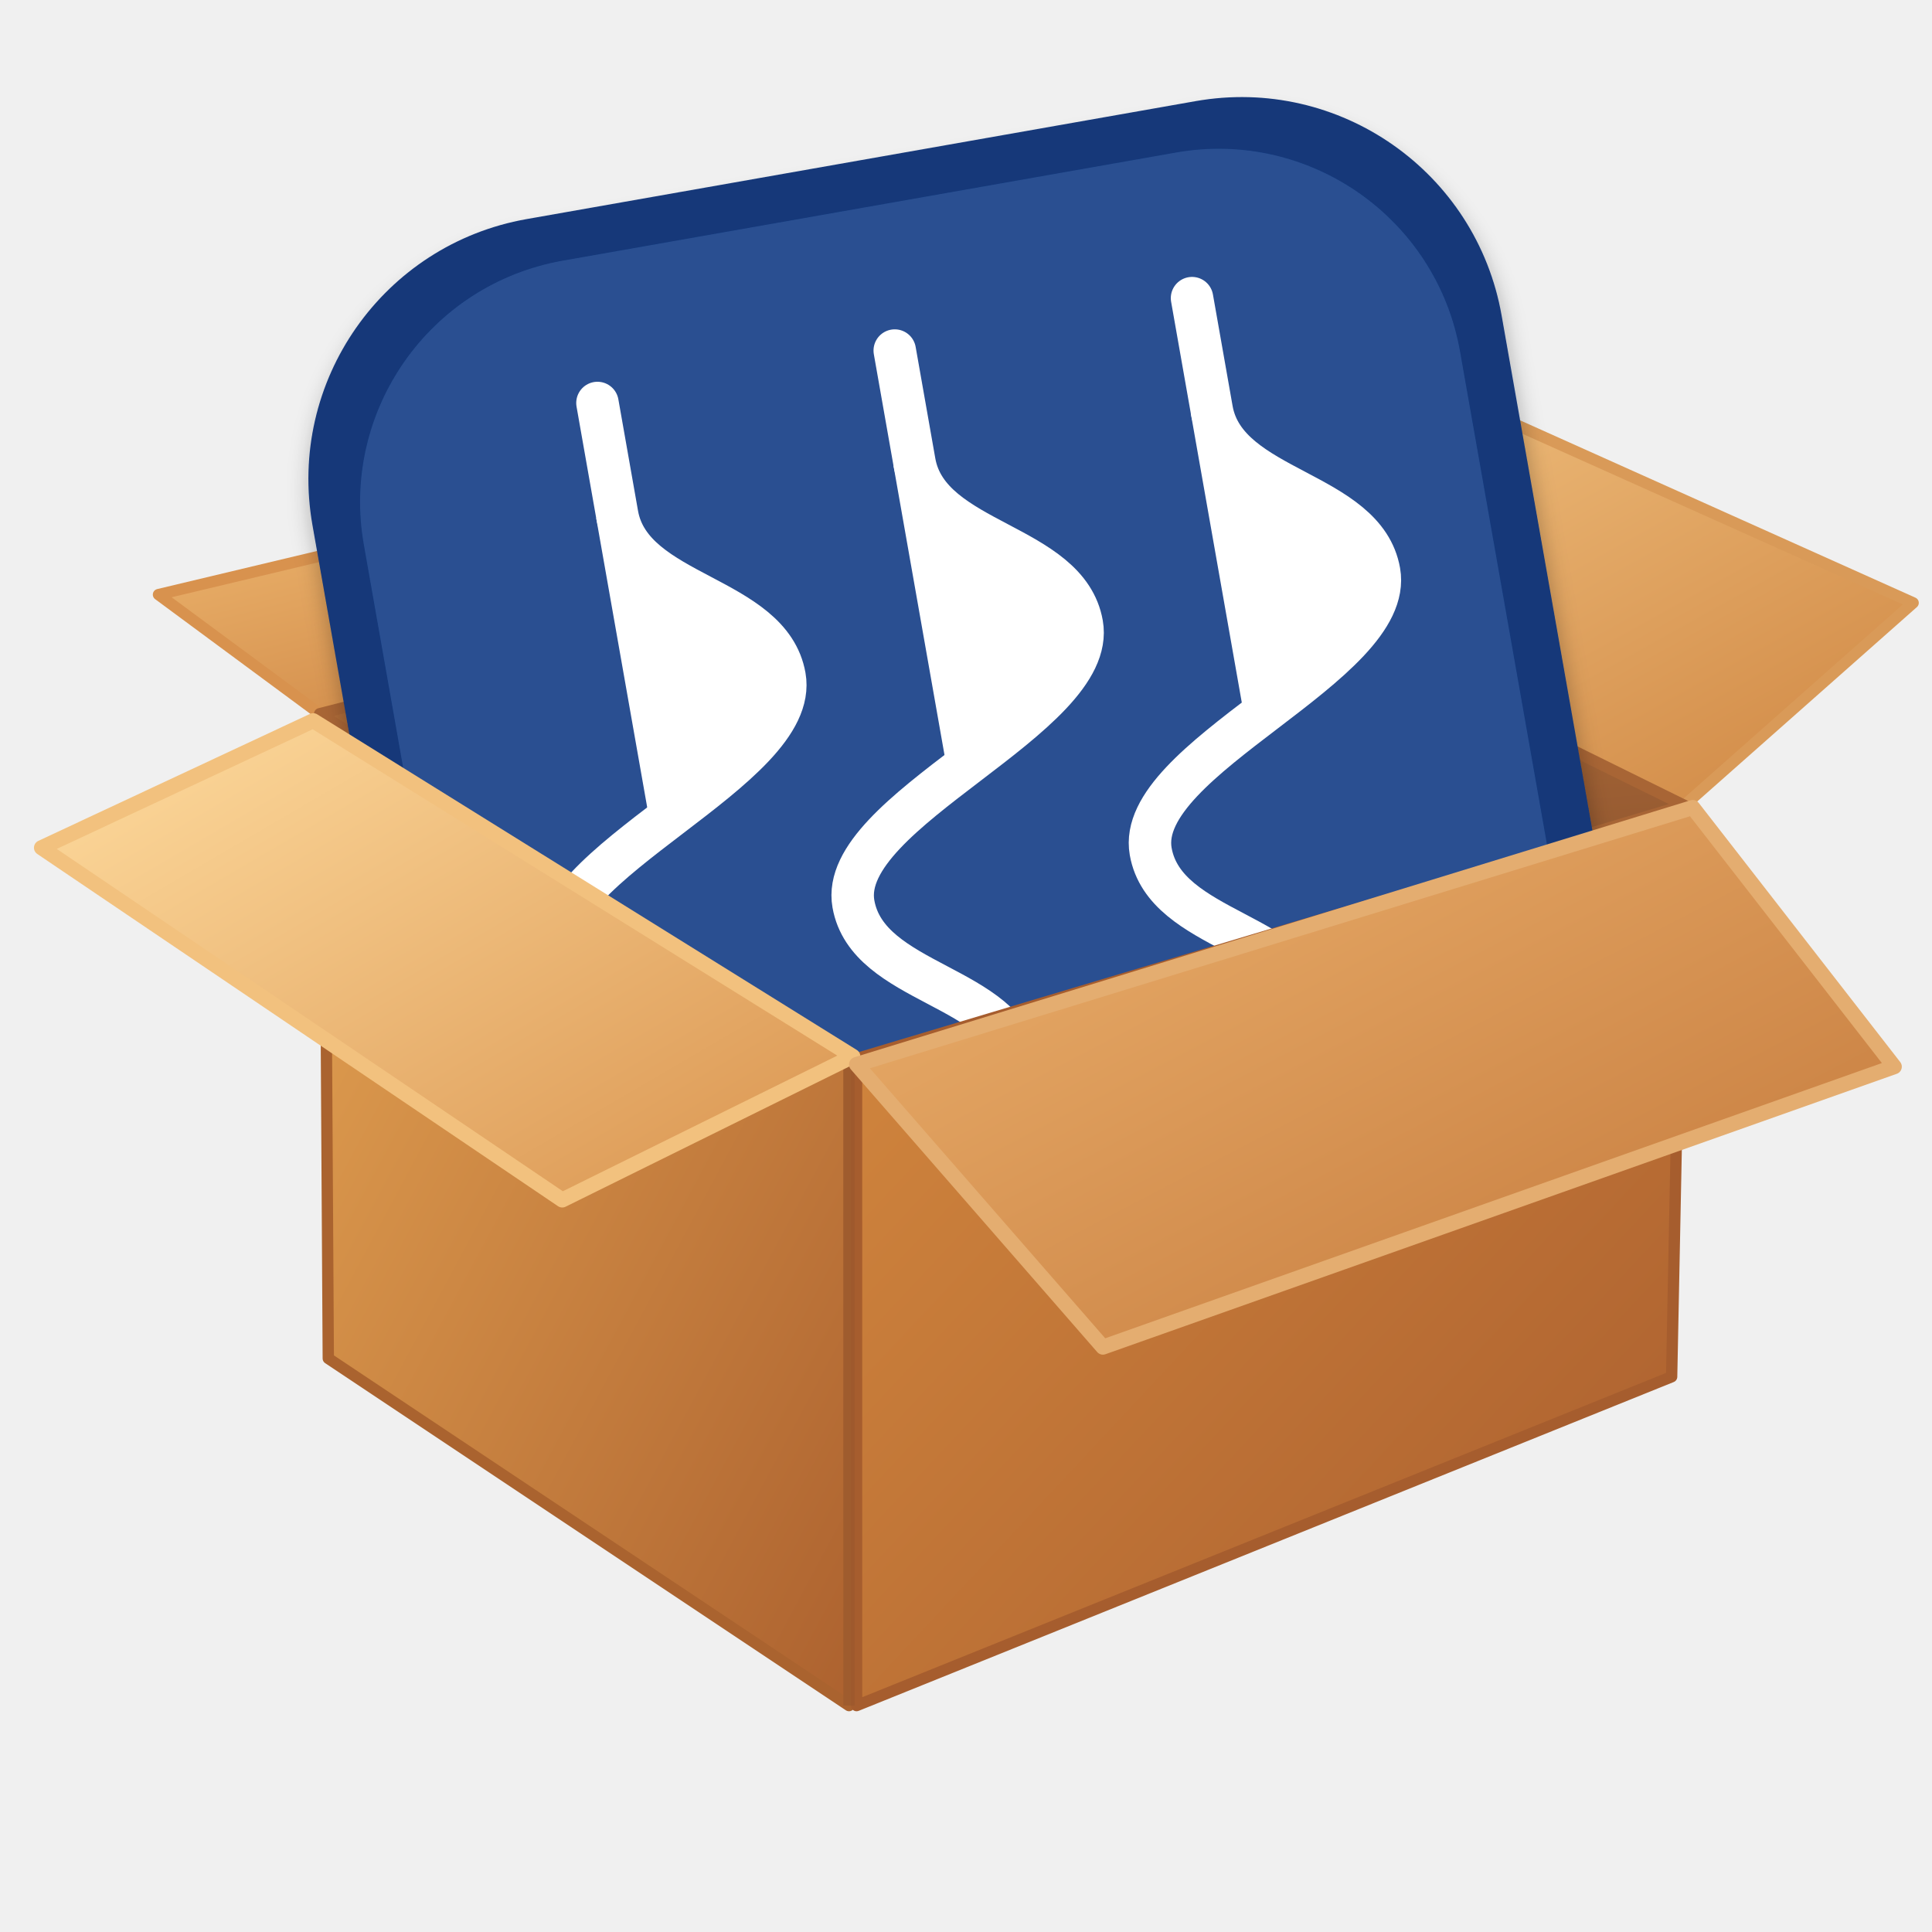
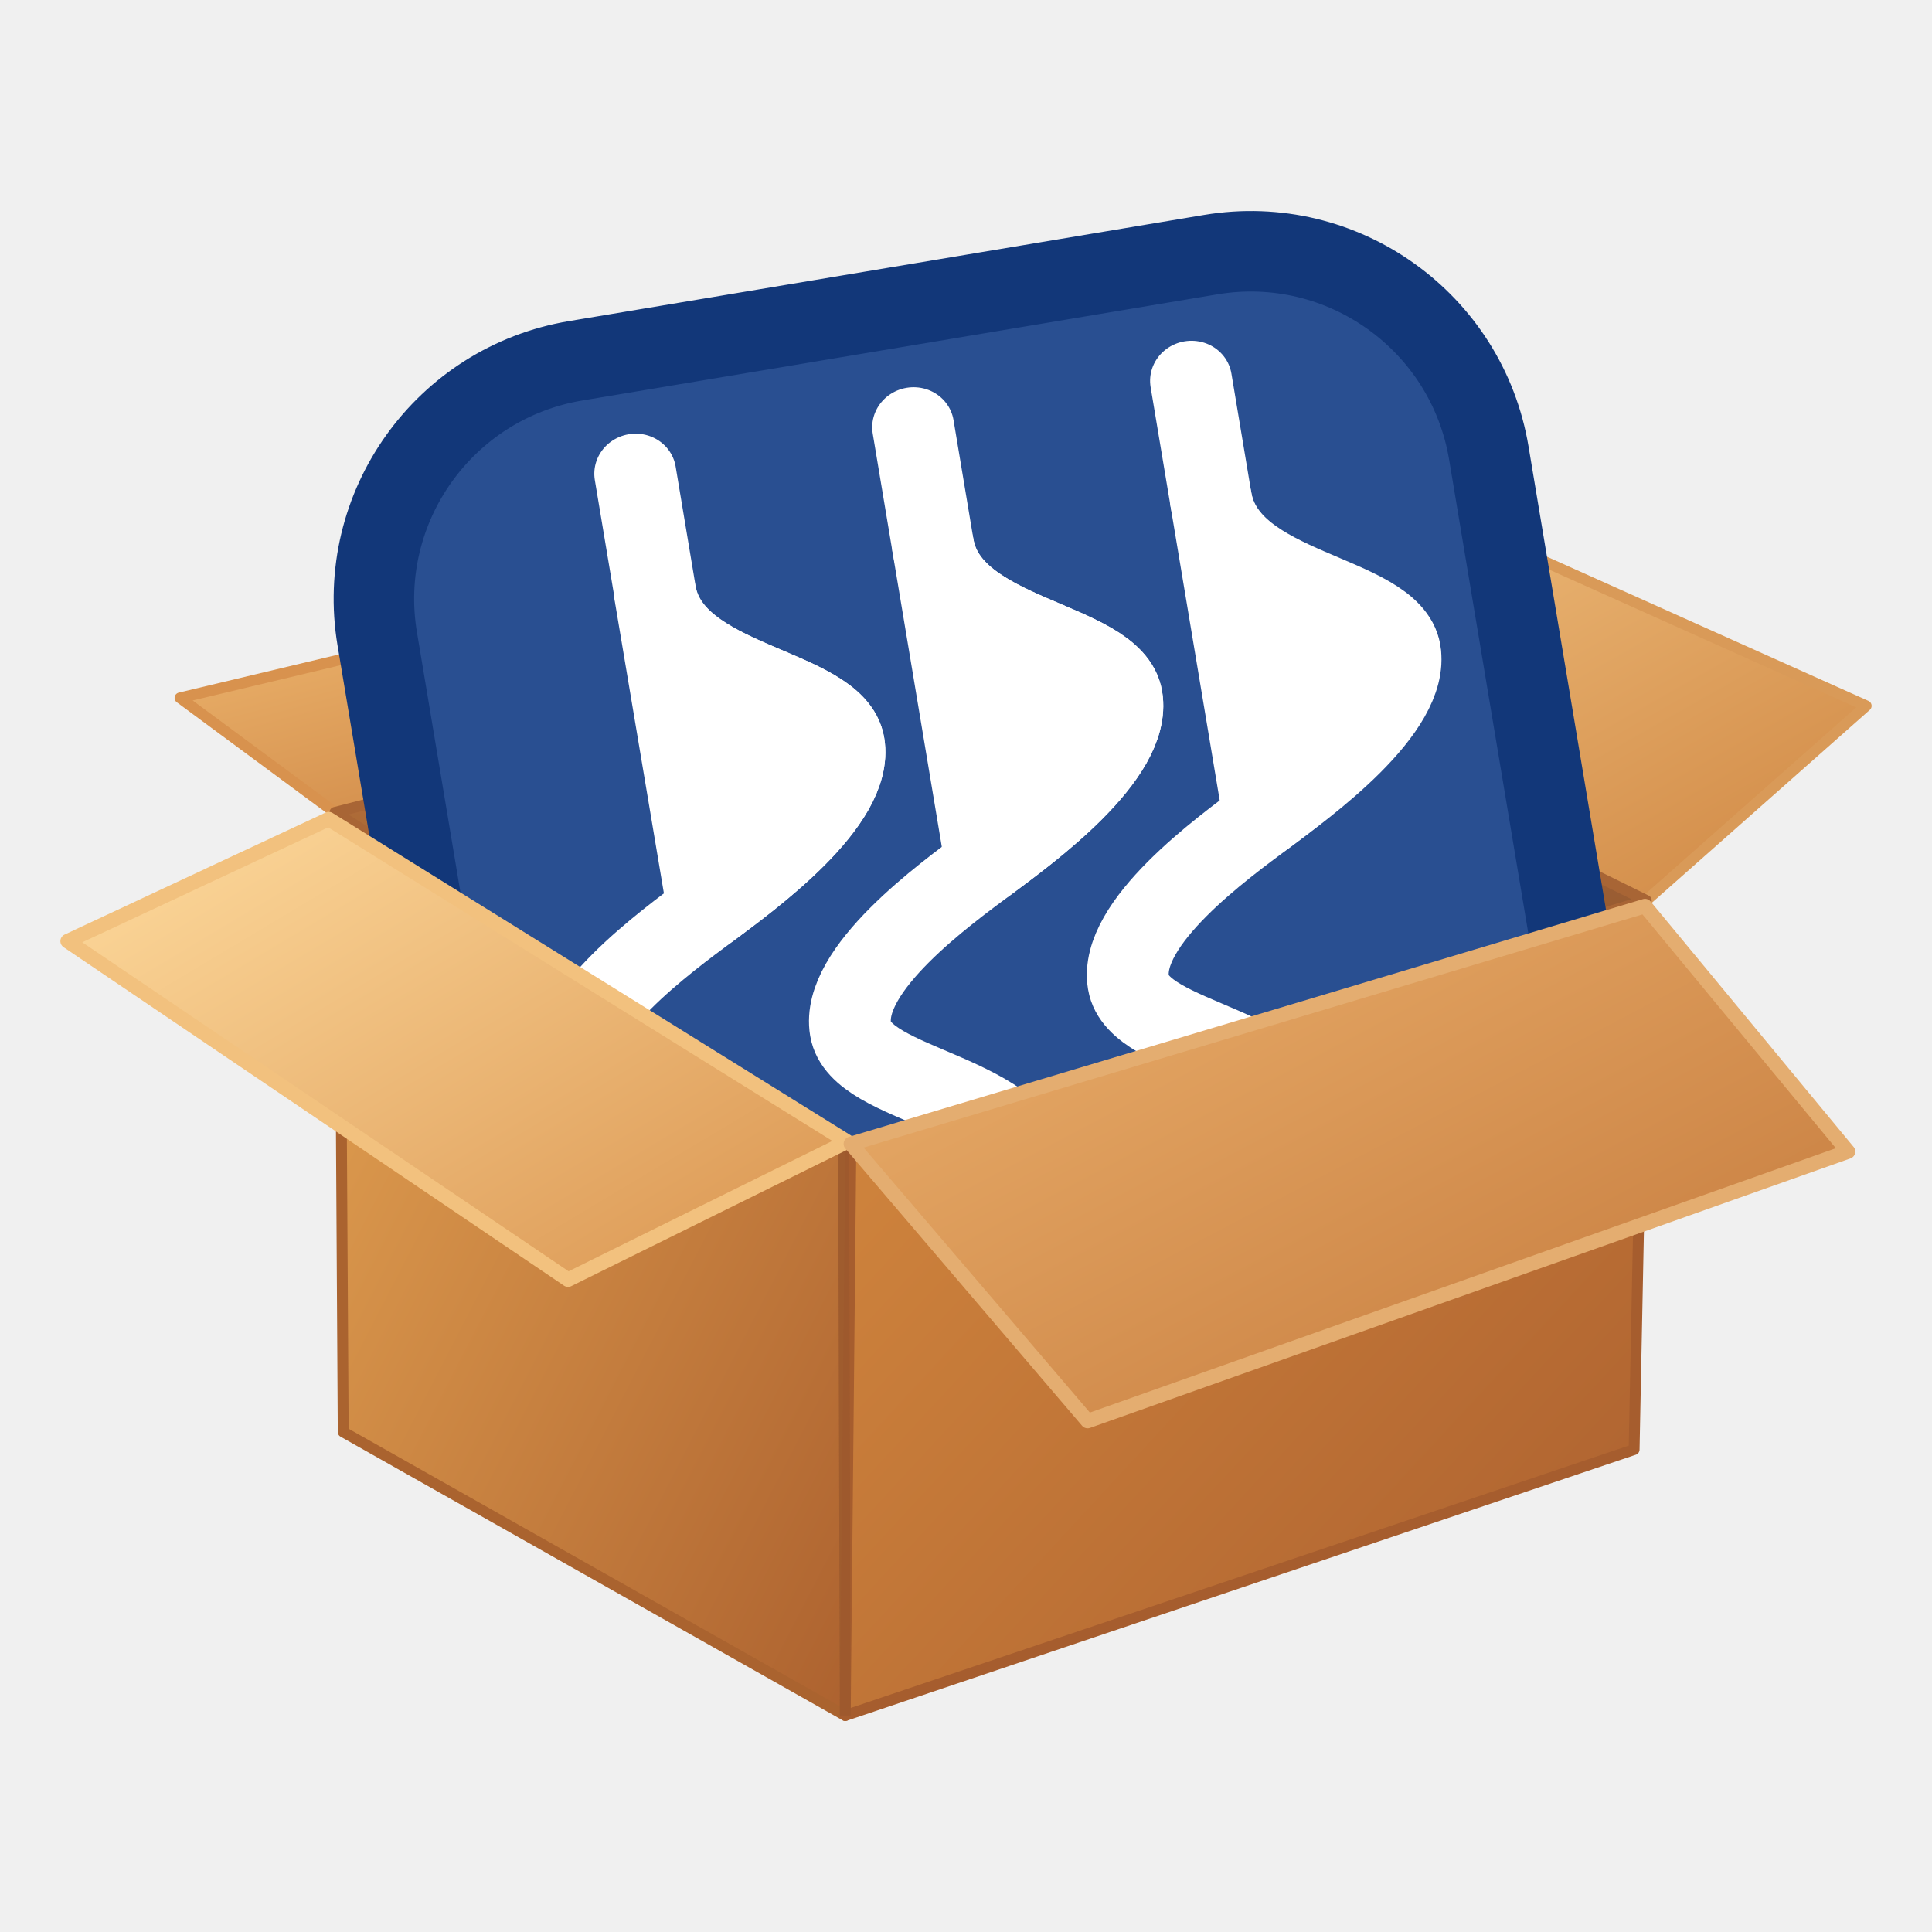
- <svg xmlns="http://www.w3.org/2000/svg" xmlns:xlink="http://www.w3.org/1999/xlink" width="512" height="512" viewBox="0 0 512 512" role="img" aria-labelledby="icon-title">
-   <defs>
-     <linearGradient id="rear-flap-left" x1="0" y1="0" x2=".8" y2="1">
-       <stop offset="0" stop-color="#f7c47b" />
-       <stop offset="1" stop-color="#c77c3c" />
+ <svg xmlns="http://www.w3.org/2000/svg" version="1.1" viewBox="0 0 32 32" id="svg11" width="32" height="32" xml:space="preserve">
+   <defs id="defs1">
+     <clipPath clipPathUnits="userSpaceOnUse" id="clipPath3">
+       <path d="m 149.928,151.534 h 154.036 c 15.404,0 21.705,6.301 33.608,18.204 l 29.407,29.407 c 11.903,11.903 19.605,18.204 19.605,35.008 v 233.855 c 0,15.404 -8.402,23.806 -23.806,23.806 h -212.85 c -15.404,0 -23.806,-8.402 -23.806,-23.806 v -292.669 c 0,-15.404 8.402,-23.806 23.806,-23.806 z" id="path5" style="stroke-width:1" />
+     </clipPath>
+     <clipPath clipPathUnits="userSpaceOnUse" id="clipPath5">
+       <path d="m 39.076,9.614 h 74.217 c 7.422,0 10.458,3.036 16.193,8.771 l 14.169,14.169 c 5.735,5.735 9.446,8.771 9.446,16.867 V 162.096 c 0,7.422 -4.048,11.47 -11.47,11.47 H 39.076 c -7.422,0 -11.47,-4.048 -11.47,-11.47 V 21.084 c 0,-7.422 4.048,-11.47 11.47,-11.47 z" id="path6" style="stroke-width:1" />
+     </clipPath>
+     <clipPath clipPathUnits="userSpaceOnUse" id="clipPath4">
+       <path d="m -282.216,14.822 h 257.158 c 25.716,0 36.236,11.25 56.107,32.5 L 80.143,99.822 c 19.871,21.25 32.729,32.5 32.729,62.5 V 579.822 c 0,27.5 -14.027,42.5 -39.743,42.5 H -282.216 c -25.716,0 -39.743,-15 -39.743,-42.5 V 57.322 c 0,-27.5 14.027,-42.5 39.743,-42.5 z" id="path8" style="stroke-width:1" />
+     </clipPath>
+     <clipPath clipPathUnits="userSpaceOnUse" id="clipPath8">
+       <path d="M -173.889,14.822 H 83.27 c 25.716,0 36.236,11.25 56.107,32.5 l 49.094,52.5 c 19.871,21.25 32.729,32.5 32.729,62.5 V 579.822 c 0,27.5 -14.027,42.5 -39.743,42.5 h -355.346 c -25.716,0 -39.743,-15 -39.743,-42.5 V 57.322 c 0,-27.5 14.027,-42.5 39.743,-42.5 z" id="path11" style="stroke-width:1" />
+     </clipPath>
+     <clipPath clipPathUnits="userSpaceOnUse" id="clipPath11">
+       <path d="M -65.452,14.822 H 191.706 c 25.716,0 36.236,11.25 56.107,32.5 l 49.094,52.5 c 19.871,21.25 32.729,32.5 32.729,62.5 V 579.822 c 0,27.5 -14.027,42.5 -39.743,42.5 H -65.452 c -25.716,0 -39.743,-15 -39.743,-42.5 V 57.322 c 0,-27.5 14.027,-42.5 39.743,-42.5 z" id="path12" style="stroke-width:1" />
+     </clipPath>
+     <linearGradient id="rear-flap-left" x1="23.292" y1="186.921" x2="138.947" y2="331.49" gradientTransform="scale(1.7388,0.5751093)" gradientUnits="userSpaceOnUse">
+       <stop offset="0" stop-color="#f7c47b" id="stop1" />
+       <stop offset="1" stop-color="#c77c3c" id="stop2" />
    </linearGradient>
-     <linearGradient id="rear-flap-right" x1="0" y1="0" x2="1" y2="1">
-       <stop offset="0" stop-color="#f7cc8b" />
-       <stop offset="1" stop-color="#cf8642" />
+     <linearGradient id="rear-flap-right" x1="217.437" y1="120.234" x2="382.747" y2="285.544" gradientTransform="scale(1.328553,0.7526984)" gradientUnits="userSpaceOnUse">
+       <stop offset="0" stop-color="#f7cc8b" id="stop3" />
+       <stop offset="1" stop-color="#cf8642" id="stop4" />
    </linearGradient>
-     <linearGradient id="cavity" x1="0" y1="0" x2=".2" y2="1">
-       <stop offset="0" stop-color="#c37b3d" />
-       <stop offset="1" stop-color="#88502e" />
+     <linearGradient id="cavity" x1="52.565" y1="213.769" x2="98.629" y2="444.086" gradientTransform="scale(1.583193,0.6316351)" gradientUnits="userSpaceOnUse">
+       <stop offset="0" stop-color="#c37b3d" id="stop5" />
+       <stop offset="1" stop-color="#88502e" id="stop6" />
    </linearGradient>
-     <linearGradient id="left-wall" x1="0" y1="0" x2="1" y2="1">
-       <stop offset="0" stop-color="#e3a252" />
-       <stop offset="1" stop-color="#ad622f" />
-     </linearGradient>
-     <linearGradient id="right-wall" x1="0" y1="0" x2="1" y2="1">
-       <stop offset="0" stop-color="#d58a3f" />
-       <stop offset="1" stop-color="#a95d2e" />
-     </linearGradient>
-     <linearGradient id="front-flap-left" x1="0" y1="0" x2="1" y2="1">
-       <stop offset="0" stop-color="#ffdda0" />
-       <stop offset="1" stop-color="#d9934e" />
-     </linearGradient>
-     <linearGradient id="front-flap-right" x1="0" y1="0" x2="1" y2="1">
-       <stop offset="0" stop-color="#edb36f" />
-       <stop offset="1" stop-color="#c27639" />
-     </linearGradient>
-     <filter id="icon-shadow" x="-20%" y="-20%" width="145%" height="150%">
-       <feGaussianBlur in="SourceAlpha" stdDeviation="4" />
-       <feOffset dy="5" />
-       <feComponentTransfer>
-         <feFuncA type="linear" slope=".28" />
+     <clipPath id="icon-box-boundary" clipPathUnits="userSpaceOnUse">
+       <path d="M 0,0 H 512 V 280 H 438 L 420,359 225,452 87,360 V 280 H 0 Z" id="path22" />
+     </clipPath>
+     <filter id="icon-shadow" x="-0.019" y="-0.019" width="1.038" height="1.047">
+       <feGaussianBlur in="SourceAlpha" stdDeviation="4" id="feGaussianBlur14" />
+       <feOffset dy="5" id="feOffset14" />
+       <feComponentTransfer id="feComponentTransfer14">
+         <feFuncA type="linear" slope=".28" id="feFuncA14" />
      </feComponentTransfer>
-       <feMerge>
-         <feMergeNode />
-         <feMergeNode in="SourceGraphic" />
+       <feMerge id="feMerge15">
+         <feMergeNode id="feMergeNode14" />
+         <feMergeNode in="SourceGraphic" id="feMergeNode15" />
      </feMerge>
    </filter>
-     <g id="seisee-app-icon">
-       <rect width="512" height="512" rx="112" fill="#123779" />
-       <rect x="20" y="20" width="472" height="472" rx="104" fill="#294f91" />
-       <g fill="#fff">
-         <g transform="translate(128)">
-           <path d="M-9 130 -9 260H0c29-15 58-30 58-50 0-35-58-45-58-80Z" />
-           <path d="M0 82v48c0 35 58 45 58 80 0 20-29 35-58 50s-58 30-58 50c0 35 58 45 58 80v40" fill="none" stroke="#fff" stroke-width="18" stroke-linecap="round" stroke-linejoin="round" />
+     <linearGradient id="left-wall" x1="114.56" y1="141.989" x2="305.651" y2="323.221" gradientTransform="scale(0.7376055,1.355738)" gradientUnits="userSpaceOnUse">
+       <stop offset="0" stop-color="#e3a252" id="stop7" />
+       <stop offset="1" stop-color="#ad622f" id="stop8" />
+     </linearGradient>
+     <linearGradient id="right-wall" x1="234.472" y1="205.314" x2="465.305" y2="436.147" gradientTransform="scale(0.9617347,1.039788)" gradientUnits="userSpaceOnUse">
+       <stop offset="0" stop-color="#d58a3f" id="stop9" />
+       <stop offset="1" stop-color="#a95d2e" id="stop10" />
+     </linearGradient>
+     <linearGradient id="front-flap-left" x1="6.961" y1="244.37" x2="176.339" y2="413.748" gradientTransform="scale(1.292963,0.7734173)" gradientUnits="userSpaceOnUse">
+       <stop offset="0" stop-color="#ffdda0" id="stop11" />
+       <stop offset="1" stop-color="#d9934e" id="stop12" />
+     </linearGradient>
+     <linearGradient id="front-flap-right" x1="163.32" y1="292.065" x2="365.837" y2="494.581" gradientTransform="scale(1.377664,0.7258663)" gradientUnits="userSpaceOnUse">
+       <stop offset="0" stop-color="#edb36f" id="stop13" />
+       <stop offset="1" stop-color="#c27639" id="stop14" />
+     </linearGradient>
+   </defs>
+   <g id="g30" transform="matrix(0.0600601,0,0,0.0600601,0.4594467,2.095738)">
+     <g stroke-linejoin="round" id="g25">
+       <path d="M 84.721,189.143 42,157.571 245.669,109 l 44.708,27.524 z" fill="url(#rear-flap-left)" stroke="#d8924e" stroke-width="3" id="path23" style="fill:url(#rear-flap-left)" />
+       <path d="M 290.377,136.524 355.948,92 507,159.762 446.357,213.429 Z" fill="url(#rear-flap-right)" stroke="#d99a58" stroke-width="3" id="path24" style="fill:url(#rear-flap-right)" />
+       <path d="M 84.721,189.143 290.377,136.524 446.357,213.429 226.792,279 Z" fill="url(#cavity)" stroke="#a86535" stroke-width="3" id="path25" style="fill:url(#cavity)" />
+     </g>
+     <g id="g36" style="display:inline" transform="matrix(10.94807,-1.830215,1.830215,10.94807,59.84751,57.35663)">
+       <rect style="display:inline;fill:#294f91;fill-opacity:1;stroke:#123779;stroke-width:2;stroke-linecap:round;stroke-linejoin:round;stroke-dasharray:none;stroke-dashoffset:2;stroke-opacity:1" id="rect1" width="28" height="28" x="2" y="2" rx="6" ry="6" />
+       <g id="g15" style="display:inline">
+         <g id="g14" style="stroke-width:0.761" transform="matrix(0.064619,0,0,0.06238859,23.6082,-0.004712)">
+           <path d="M -9.412,80.218 V 128.304 c 0,37.054 61.901,49.896 61.901,72.129 0,22.232 -44.468,46.82 -61.901,56.103 -17.434,9.283 -61.901,32.054 -61.901,56.097 0,24.043 61.901,35.075 61.901,72.129 v 48.091" fill="none" stroke="#000000" stroke-linecap="round" stroke-linejoin="round" stroke-width="18" id="path3" style="display:inline;stroke:#ffffff;stroke-width:31.499;stroke-dasharray:none" />
+           <path d="m -9.412,128.304 c 0,37.054 61.901,48.086 62.01,72.129 0.109,24.043 -44.577,46.817 -62.01,56.1 z" fill="none" stroke="#000000" stroke-linecap="round" stroke-linejoin="round" stroke-width="18" id="path4" style="display:inline;fill:#ffffff;fill-opacity:1;stroke:#ffffff;stroke-width:31.499;stroke-dasharray:none" />
        </g>
-         <g transform="translate(256)">
-           <path d="M-9 130 -9 260H0c29-15 58-30 58-50 0-35-58-45-58-80Z" />
-           <path d="M0 82v48c0 35 58 45 58 80 0 20-29 35-58 50s-58 30-58 50c0 35 58 45 58 80v40" fill="none" stroke="#fff" stroke-width="18" stroke-linecap="round" stroke-linejoin="round" />
+         <g id="g13" style="stroke-width:0.761" transform="matrix(0.064619,0,0,0.06238859,16.6082,-0.004712)">
+           <path d="M -9.412,80.218 V 128.304 c 0,37.054 61.901,48.086 61.901,72.129 0,24.043 -44.468,46.82 -61.901,56.103 -17.434,9.283 -61.901,32.054 -61.901,56.097 0,24.043 61.901,35.075 61.901,72.129 v 48.091" fill="none" stroke="#000000" stroke-linecap="round" stroke-linejoin="round" stroke-width="18" id="path1" style="display:inline;stroke:#ffffff;stroke-width:31.499;stroke-dasharray:none" />
+           <path d="m -9.412,128.304 c 0,37.054 61.901,48.086 61.901,72.129 0,24.043 -44.468,46.817 -61.901,56.1 z" fill="none" stroke="#000000" stroke-linecap="round" stroke-linejoin="round" stroke-width="18" id="path2" style="display:inline;fill:#ffffff;fill-opacity:1;stroke:#ffffff;stroke-width:31.499;stroke-dasharray:none" />
        </g>
-         <g transform="translate(384)">
-           <path d="M-9 130 -9 260H0c29-15 58-30 58-50 0-35-58-45-58-80Z" />
-           <path d="M0 82v48c0 35 58 45 58 80 0 20-29 35-58 50s-58 30-58 50c0 35 58 45 58 80v40" fill="none" stroke="#fff" stroke-width="18" stroke-linecap="round" stroke-linejoin="round" />
+         <g id="g12" style="stroke-width:0.761" transform="matrix(0.064619,0,0,0.06238859,9.601148,-0.004712)">
+           <path d="M -9.303,80.218 V 128.304 c 0,37.054 61.901,48.086 61.901,72.129 0,24.043 -44.468,46.82 -61.901,56.103 -17.434,9.283 -61.901,32.054 -61.901,56.097 0,24.043 61.901,35.075 61.901,72.129 v 48.091" fill="none" stroke="#000000" stroke-linecap="round" stroke-linejoin="round" stroke-width="18" id="path9" style="display:inline;stroke:#ffffff;stroke-width:31.499;stroke-dasharray:none" />
+           <path d="m -9.412,128.304 c 0,37.054 62.01,48.086 62.01,72.129 -4e-6,24.043 -44.468,46.817 -61.901,56.1 z" fill="none" stroke="#000000" stroke-linecap="round" stroke-linejoin="round" stroke-width="18" id="path10" style="display:inline;fill:#ffffff;fill-opacity:1;stroke:#ffffff;stroke-width:31.499;stroke-dasharray:none" />
        </g>
      </g>
    </g>
-     <clipPath id="icon-box-boundary" clipPathUnits="userSpaceOnUse">
-       <path d="M0 0h512v280h-74l-18 79-195 93-138-92v-80H0Z" />
-     </clipPath>
-   </defs>
-   <g stroke-linejoin="round">
-     <path d="m84.721 189.143-42.721-31.571 203.669-48.571 44.708 27.524Z" fill="url(#rear-flap-left)" stroke="#d8924e" stroke-width="3" />
-     <path d="m290.377 136.524 65.571-44.524 151.052 67.762-60.643 53.667Z" fill="url(#rear-flap-right)" stroke="#d99a58" stroke-width="3" />
-     <path d="m84.721 189.143 205.656-52.619 155.981 76.905-219.565 65.571Z" fill="url(#cavity)" stroke="#a86535" stroke-width="3" />
+     <path d="m 86,194 139,85 0.45,159.204 L 87,360 Z" fill="url(#left-wall)" stroke="#aa632f" stroke-width="3" stroke-linejoin="round" id="path26" style="fill:url(#left-wall)" />
+     <path d="m 227,280.553 219,-65.571 -3,149.877 -217.55,73.344 z" fill="url(#right-wall)" stroke="#a65d2e" stroke-width="3" stroke-linejoin="round" id="path27" style="fill:url(#right-wall)" />
+     <path d="m 225,279 0.45,159.204" fill="none" stroke="#98562d" stroke-opacity="0.58" stroke-width="3" id="path28" />
+     <path d="M 83,191 11,224.656 149,318 226,279.947 Z" fill="url(#front-flap-left)" stroke="#f2c17e" stroke-width="4" stroke-linejoin="round" id="path29" style="fill:url(#front-flap-left)" />
+     <path d="M 446,214.983 502,282.683 292.283,357 227,280.553 Z" fill="url(#front-flap-right)" stroke="#e4ad70" stroke-width="4" stroke-linejoin="round" id="path30" style="fill:url(#front-flap-right)" />
  </g>
-   <g clip-path="url(#icon-box-boundary)">
-     <use xlink:href="#seisee-app-icon" transform="rotate(-10 256 200) translate(96 40) scale(.625)" filter="url(#icon-shadow)" />
-   </g>
-   <path d="m86 194 139 85v173l-138-92Z" fill="url(#left-wall)" stroke="#aa632f" stroke-width="3" stroke-linejoin="round" />
-   <path d="m227 280.553 219-65.571-3 149.877-216 87.14Z" fill="url(#right-wall)" stroke="#a65d2e" stroke-width="3" stroke-linejoin="round" />
-   <path d="m225 279v173" fill="none" stroke="#98562d" stroke-opacity=".58" stroke-width="3" />
-   <path d="m83 191-72 33.656 138 93.344 77-38.053Z" fill="url(#front-flap-left)" stroke="#f2c17e" stroke-width="4" stroke-linejoin="round" />
-   <path d="m448.598 214 53.402 68.683-209.717 74.317-65.283-74.902Z" fill="url(#front-flap-right)" stroke="#e4ad70" stroke-width="4" stroke-linejoin="round" />
</svg>
